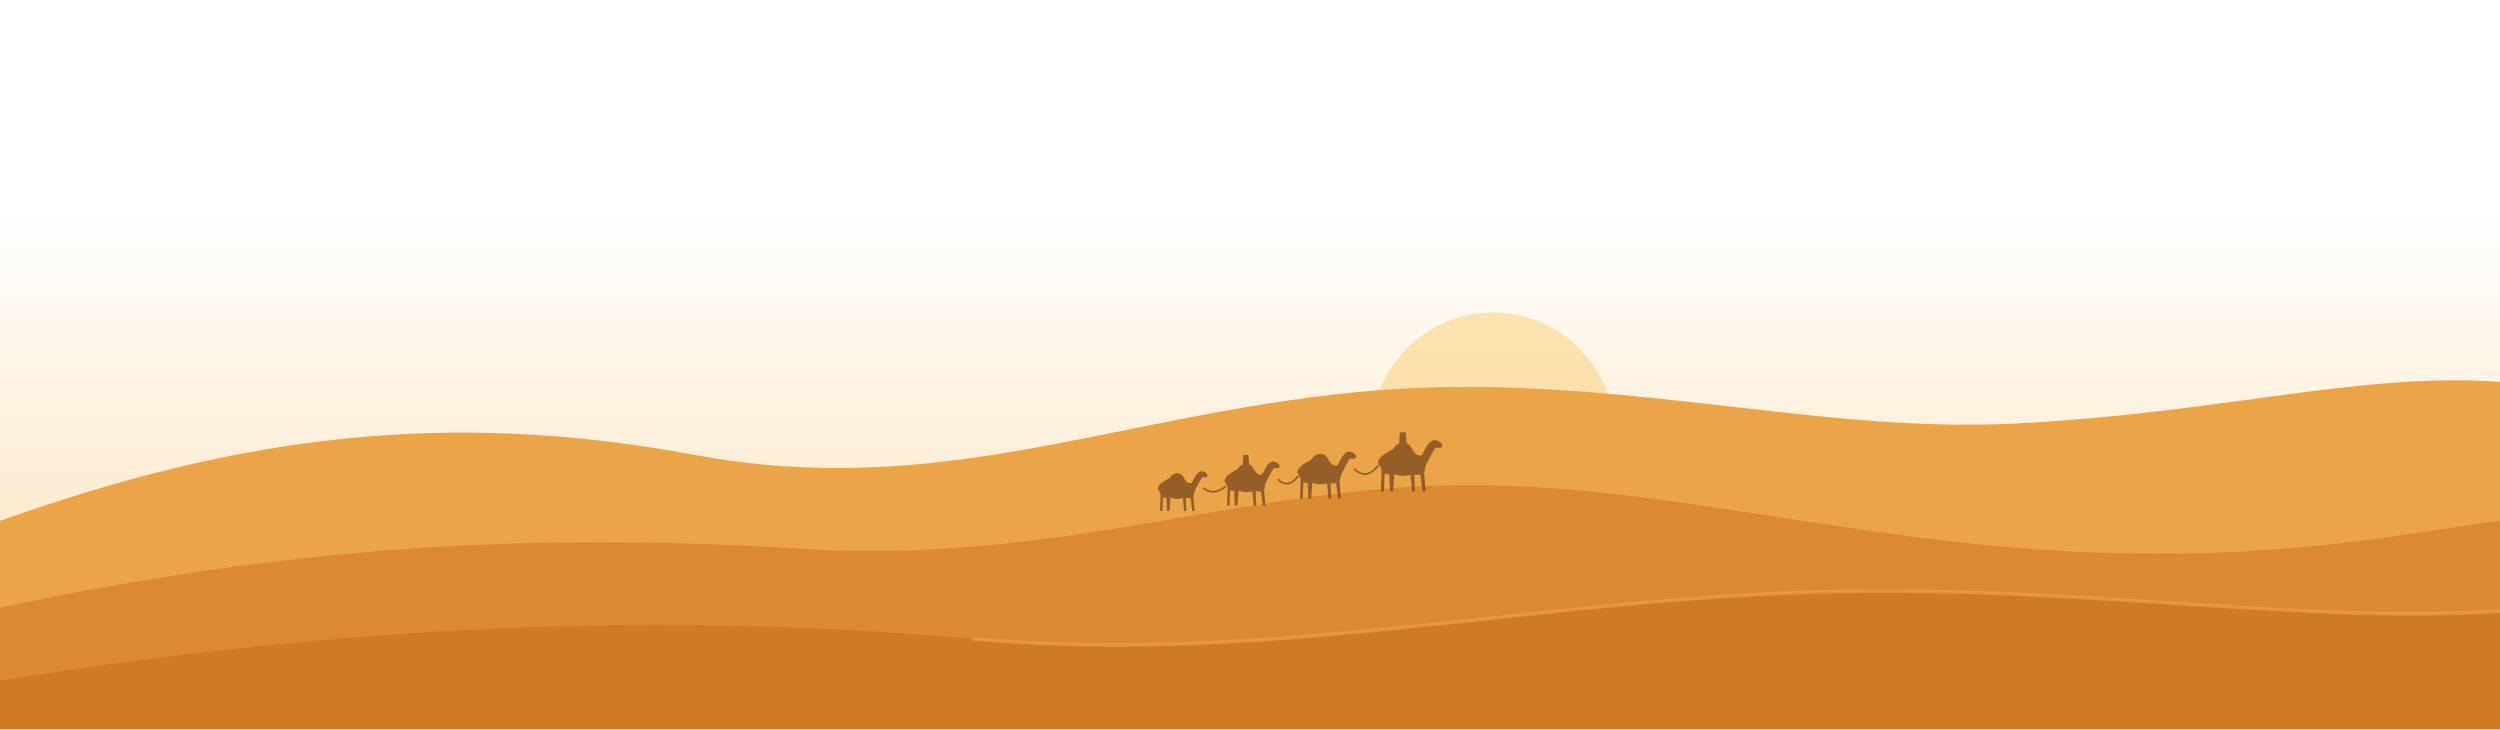
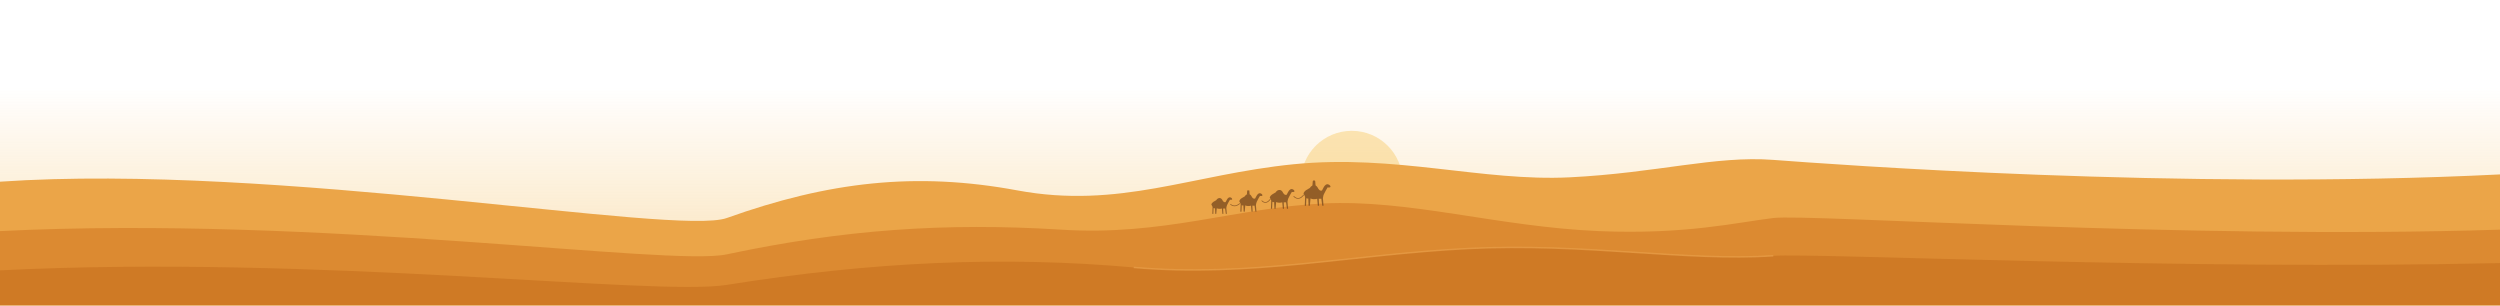
- <svg xmlns="http://www.w3.org/2000/svg" xmlns:xlink="http://www.w3.org/1999/xlink" viewBox="0 0 1440 420" preserveAspectRatio="xMidYMax slice">
+ <svg xmlns="http://www.w3.org/2000/svg" xmlns:xlink="http://www.w3.org/1999/xlink" viewBox="-1000 0 3440 420" preserveAspectRatio="xMidYMax slice">
  <defs>
    <symbol id="camel" viewBox="0 0 100 80">
      <path d="M8,40 C10,30 22,26 28,22 C34,12 46,10 52,20 C56,28 60,32 66,30 C70,24 72,16 78,12 C82,9 88,10 92,15 L93,19 C90,21 86,21 84,20 C80,26 76,34 72,42 C70,46 70,50 69,54 L71,78 L67,78 L64,56 L56,56 L57,78 L53,78 L51,56 C44,58 36,58 30,55 L28,78 L24,78 L23,55 C20,56 18,55 17,54 L16,78 L12,78 L13,50 C12,46 10,44 8,40 Z" />
    </symbol>
    <symbol id="rider" viewBox="0 0 100 80">
      <path d="M8,40 C10,30 22,26 28,22 C34,12 46,10 52,20 C56,28 60,32 66,30 C70,24 72,16 78,12 C82,9 88,10 92,15 L93,19 C90,21 86,21 84,20 C80,26 76,34 72,42 C70,46 70,50 69,54 L71,78 L67,78 L64,56 L56,56 L57,78 L53,78 L51,56 C44,58 36,58 30,55 L28,78 L24,78 L23,55 C20,56 18,55 17,54 L16,78 L12,78 L13,50 C12,46 10,44 8,40 Z" />
      <path d="M36,16 L37,2 C37,-3 45,-3 45,2 L46,16 Z" />
      <circle cx="41" cy="-6" r="4" />
    </symbol>
    <linearGradient id="sky" x1="0" y1="0" x2="0" y2="1">
      <stop offset="0" stop-color="#F6C46F" stop-opacity="0" />
      <stop offset="1" stop-color="#F6C46F" stop-opacity=".55" />
    </linearGradient>
  </defs>
-   <rect x="0" y="120" width="1440" height="300" fill="url(#sky)" />
+   <rect x="-1000" y="120" width="3440" height="300" fill="url(#sky)" />
  <circle cx="860" cy="250" r="70" fill="#F8D27E" opacity=".55" />
-   <path fill="#EBA548" d="M0,300 C140,250 260,236 400,262 C540,288 640,240 780,226 C920,212 1040,250 1160,244 C1280,238 1360,214 1440,220 L1440,420 L0,420 Z" />
-   <path fill="#DC8A31" d="M0,350 C160,316 300,306 460,316 C600,325 700,286 820,280 C940,274 1060,312 1200,318 C1320,323 1390,306 1440,300 L1440,420 L0,420 Z" />
+   <path fill="#EBA548" d="M-1000,250 C-620,224 -70,325 0,300 C140,250 260,236 400,262 C540,288 640,240 780,226 C920,212 1040,250 1160,244 C1280,238 1360,214 1440,220 C1520,226 2000,262 2440,240 L2440,420 L-1000,420 Z" />
+   <path fill="#DC8A31" d="M-1000,318 C-560,296 -80,367 0,350 C160,316 300,306 460,316 C600,325 700,286 820,280 C940,274 1060,312 1200,318 C1320,323 1390,306 1440,300 C1490,294 2000,330 2440,316 L2440,420 L-1000,420 Z" />
  <g fill="#7A4A1E" opacity=".78">
    <use xlink:href="#camel" x="664" y="268" width="34" height="27" />
    <use xlink:href="#rider" x="702" y="262" width="38" height="30" />
    <use xlink:href="#camel" x="744" y="256" width="40" height="32" />
    <use xlink:href="#rider" x="790" y="249" width="44" height="35" />
    <path d="M693,281 Q699,286 706,280 M736,276 Q742,282 748,274 M780,270 Q787,277 794,268" stroke="#7A4A1E" stroke-width="1" fill="none" />
  </g>
-   <path fill="#CF7A25" d="M0,392 C200,360 380,352 560,368 C720,382 860,350 1020,342 C1180,334 1320,360 1440,352 L1440,420 L0,420 Z" />
+   <path fill="#CF7A25" d="M-1000,372 C-560,350 -100,408 0,392 C200,360 380,352 560,368 C720,382 860,350 1020,342 C1180,334 1320,360 1440,352 C1500,348 2000,372 2440,362 L2440,420 L-1000,420 Z" />
  <path fill="none" stroke="#E9A04A" stroke-width="2" opacity=".7" d="M560,368 C720,382 860,350 1020,342 C1180,334 1320,360 1440,352" />
</svg>
